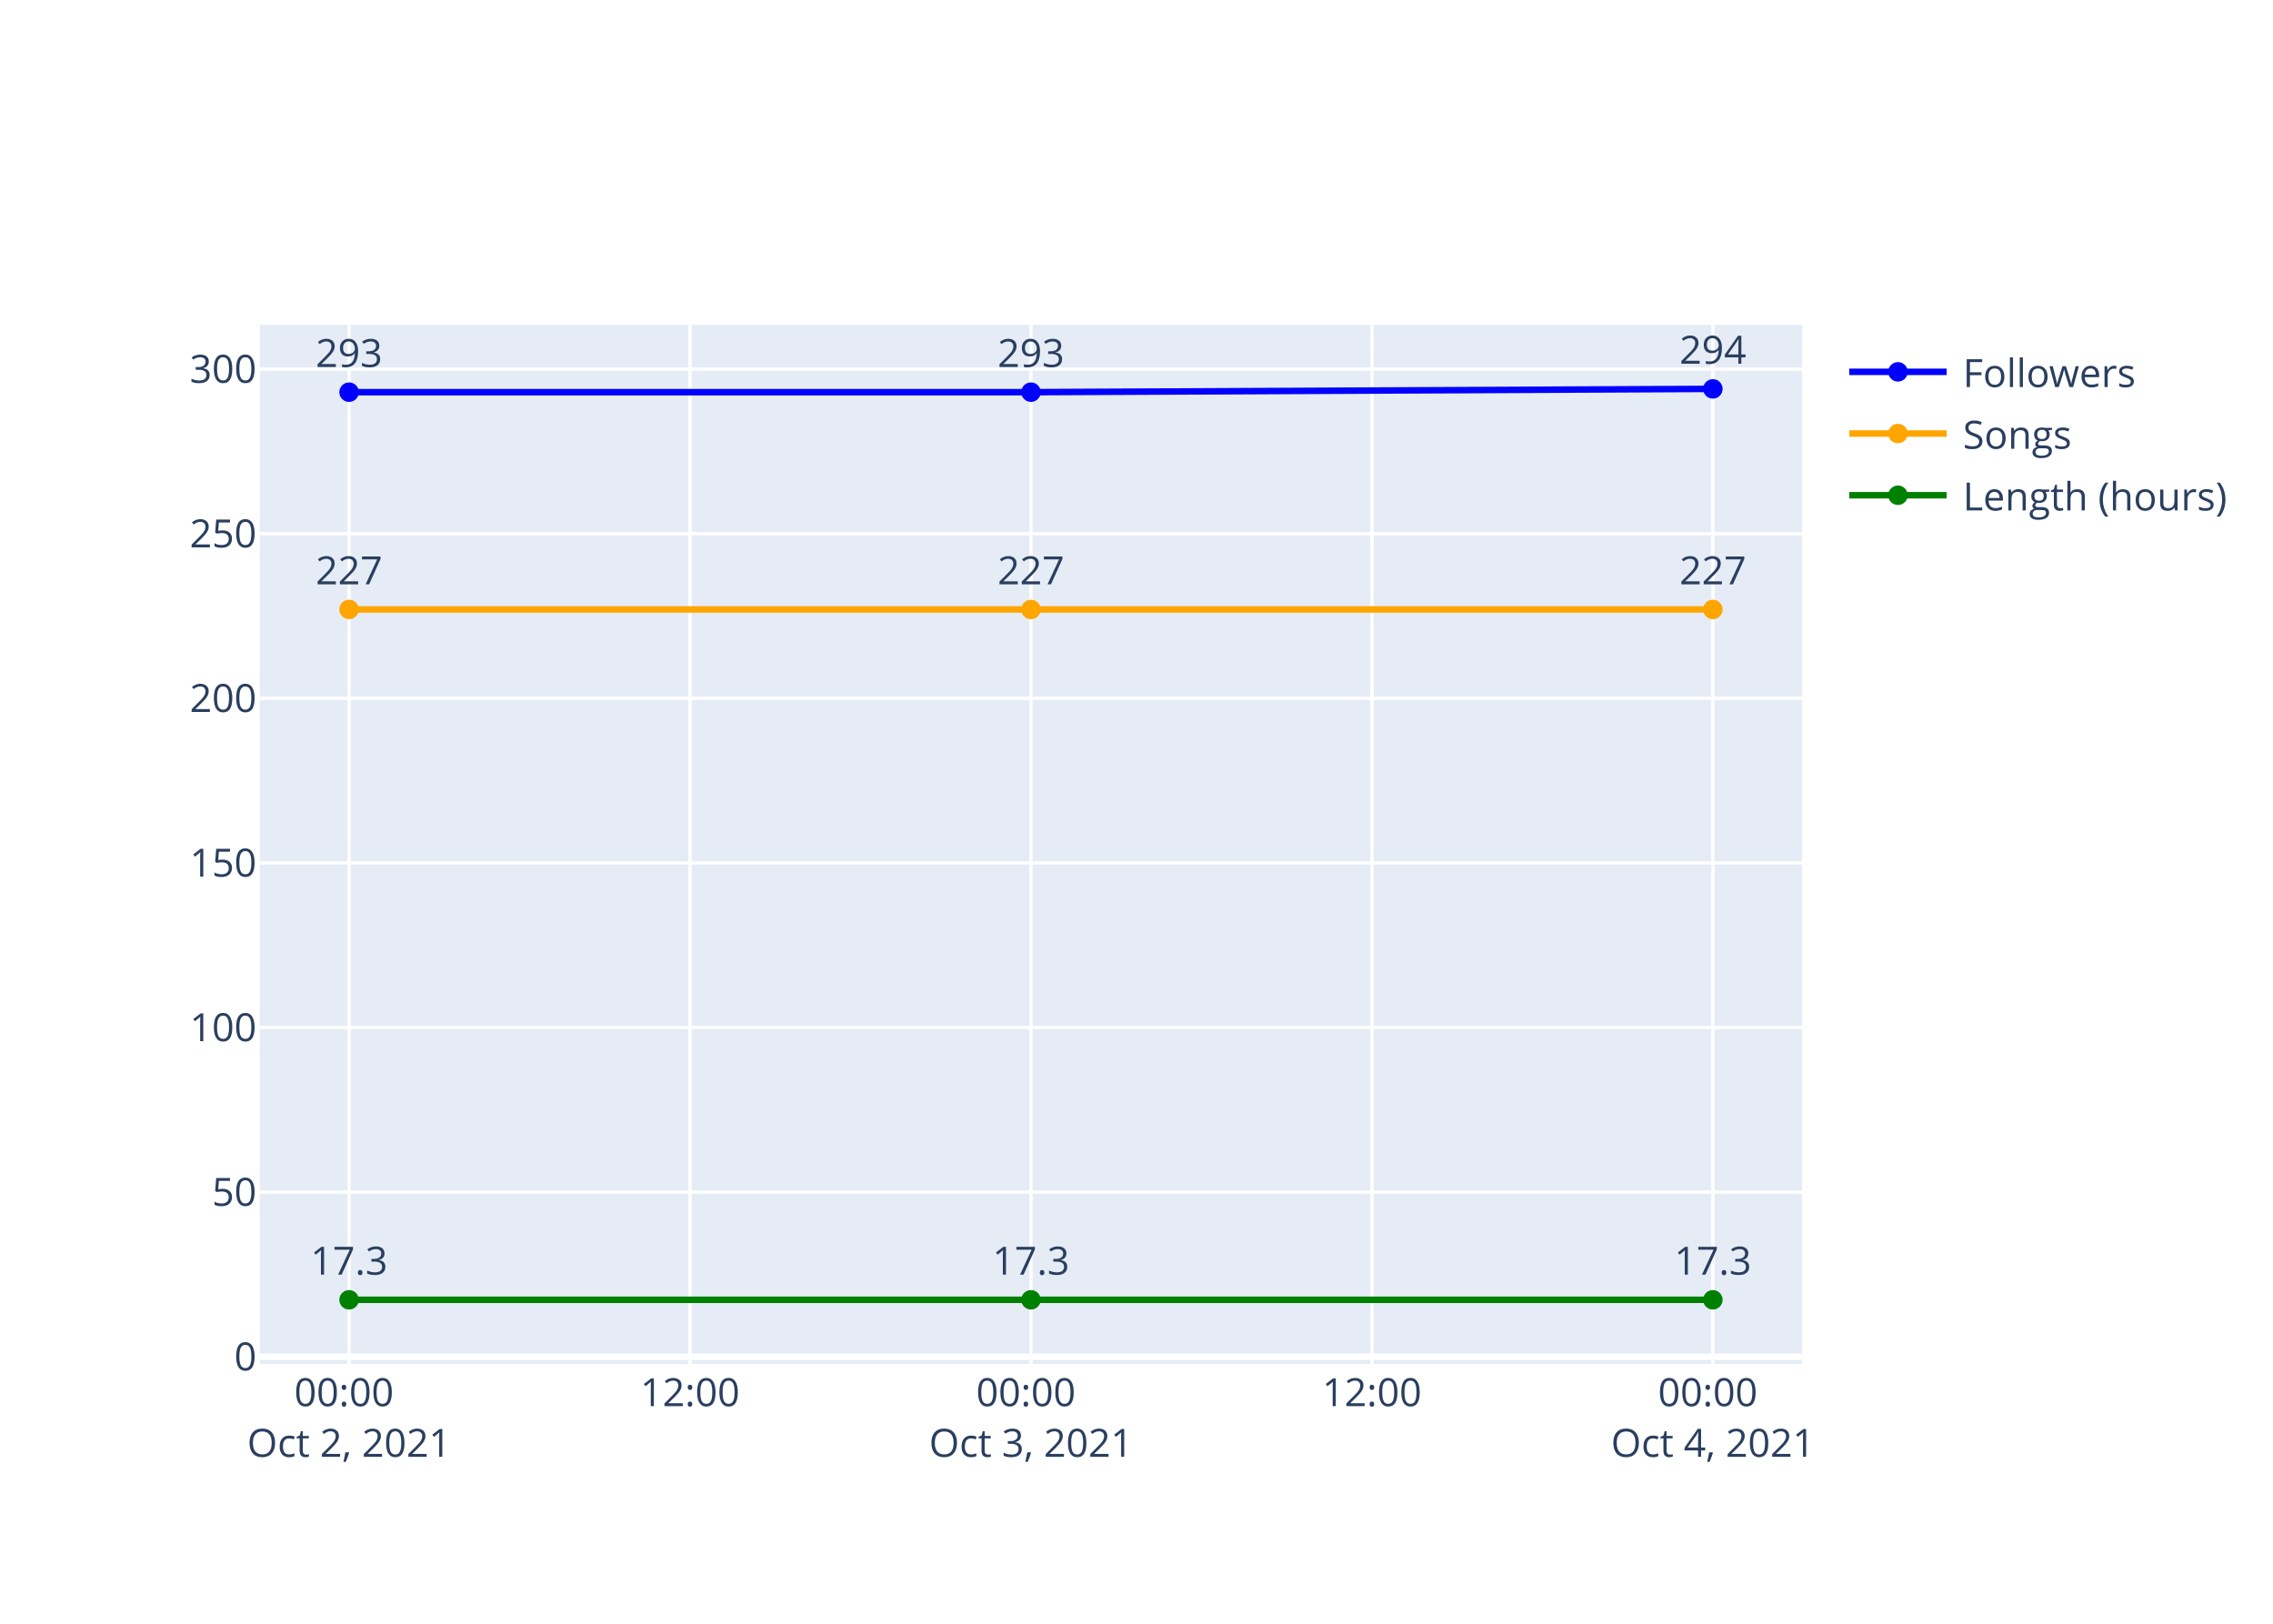
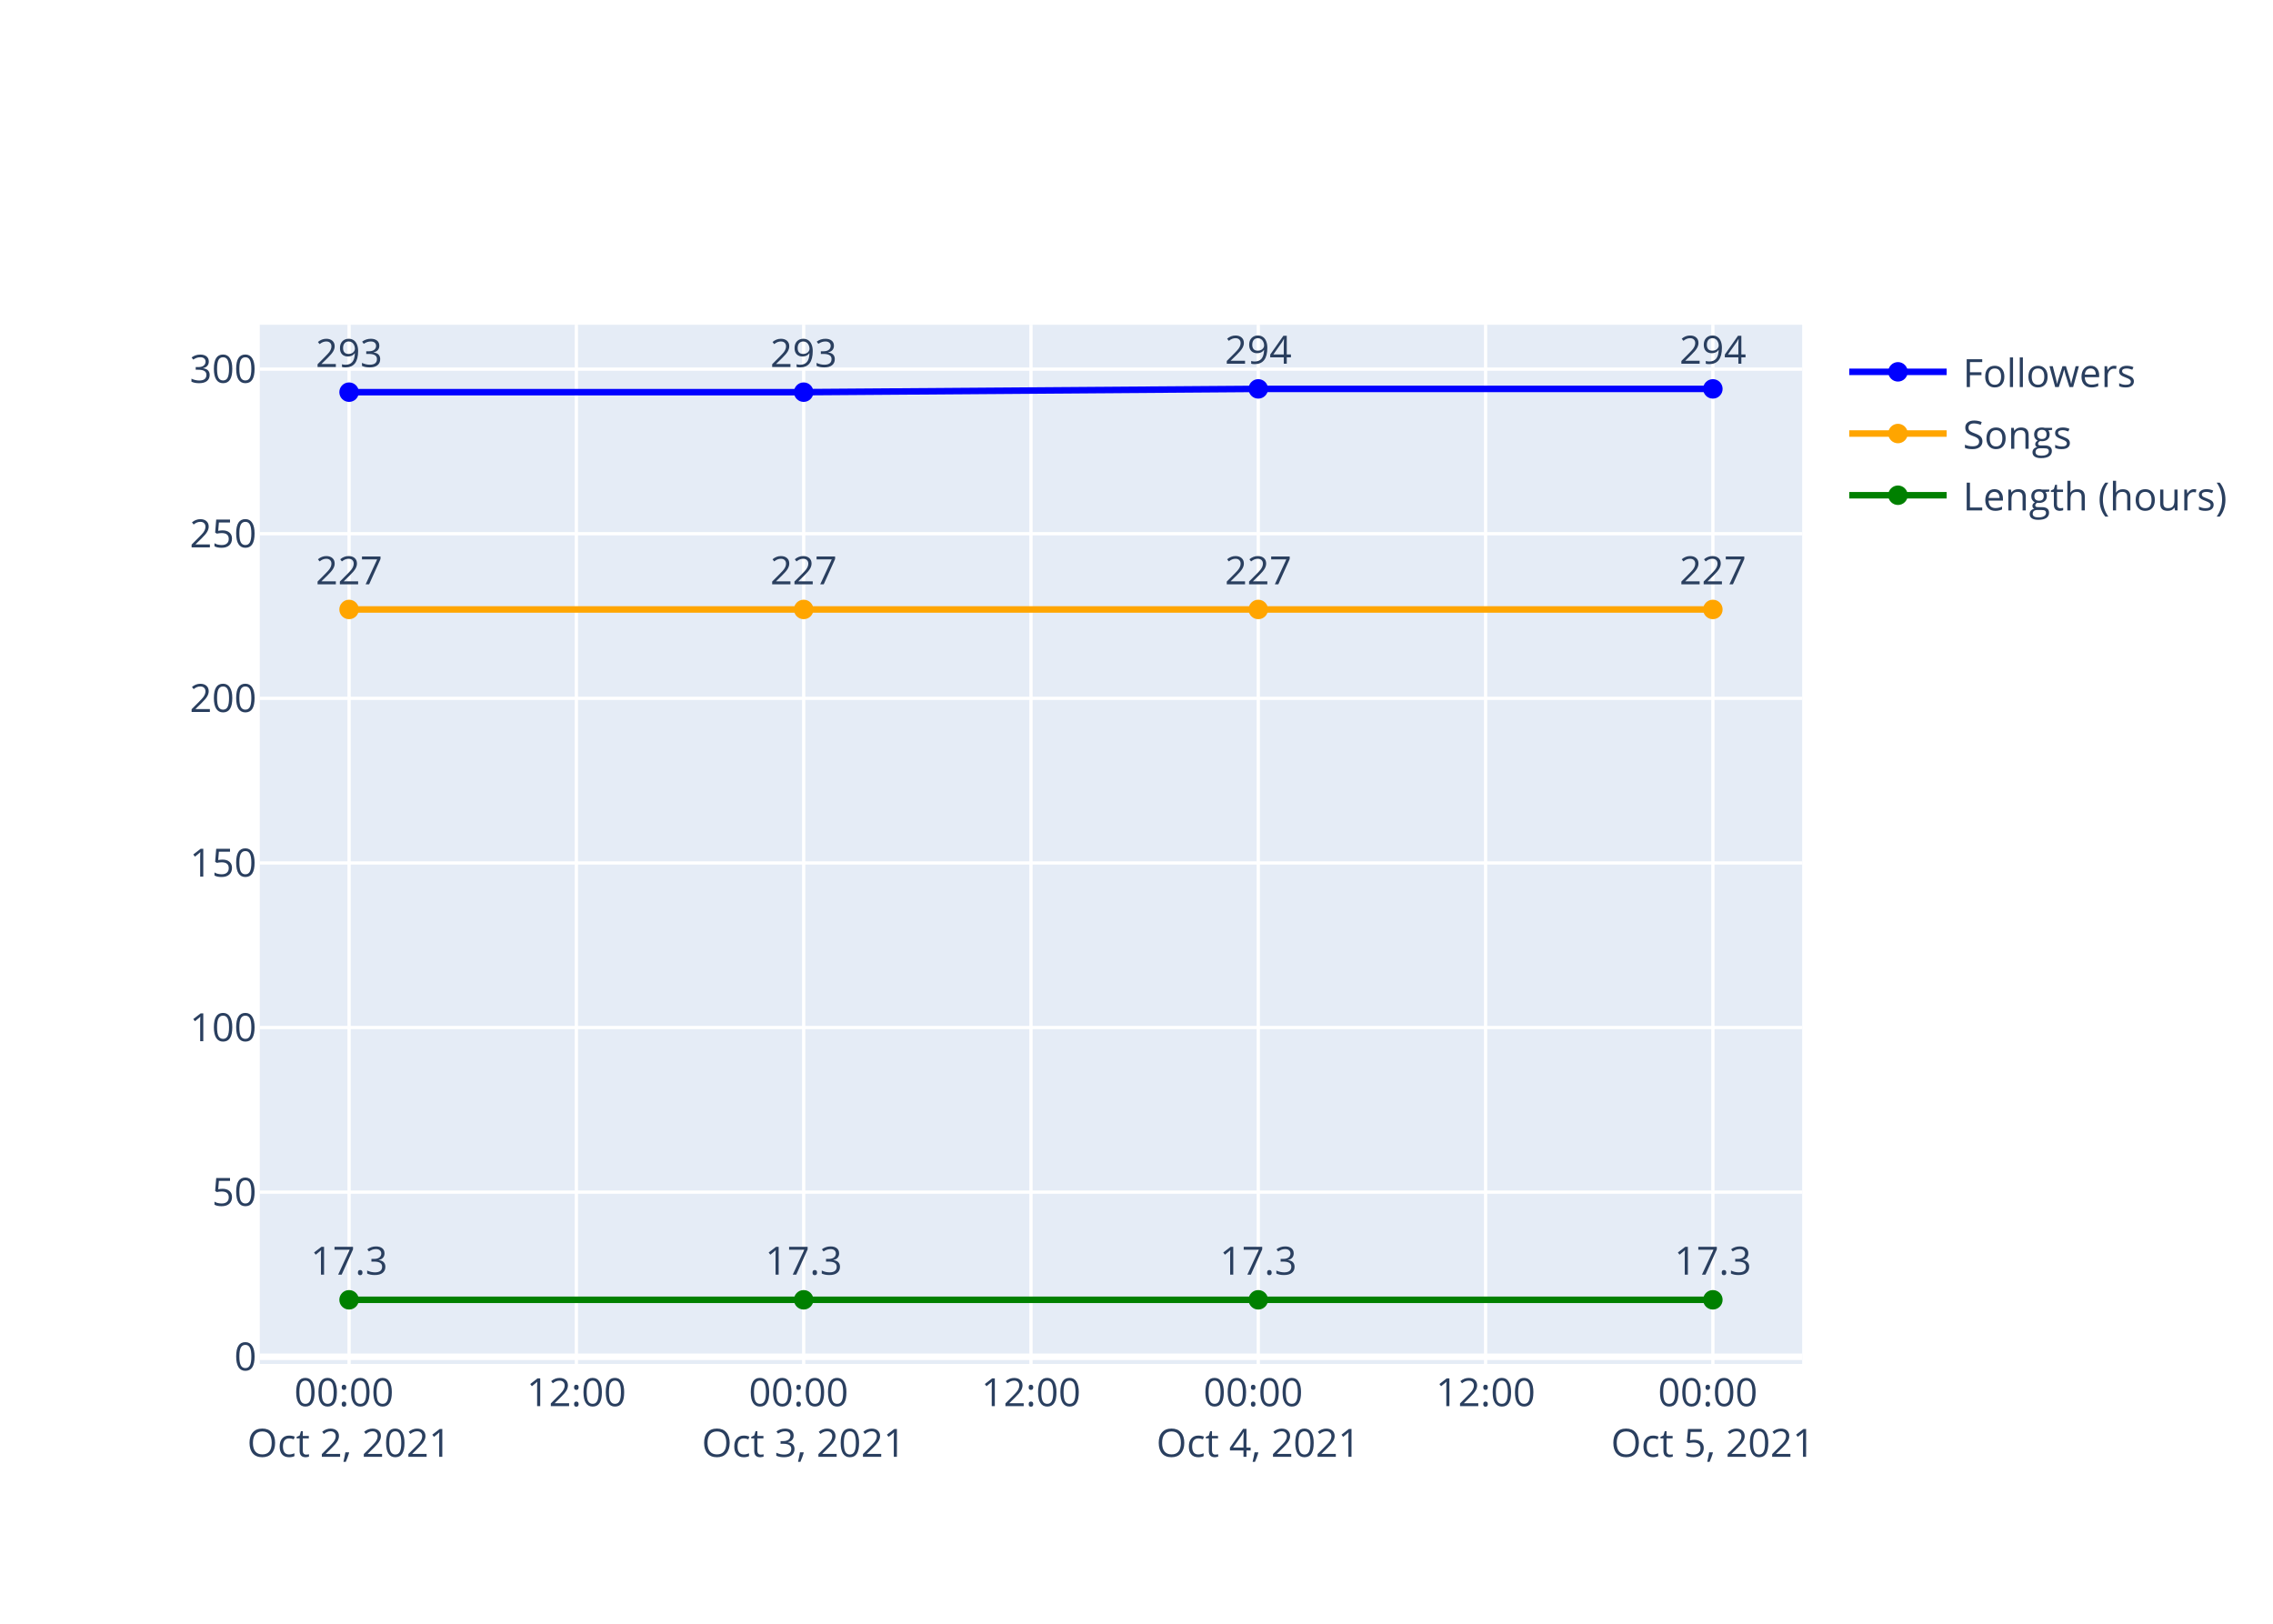
<svg xmlns="http://www.w3.org/2000/svg" class="main-svg" width="700" height="500" style="" viewBox="0 0 700 500">
  <rect x="0" y="0" width="700" height="500" style="fill: rgb(255, 255, 255); fill-opacity: 1;" />
-   <defs id="defs-47dab3">
+   <defs id="defs-56a317">
    <g class="clips">
-       <clipPath id="clip47dab3xyplot" class="plotclip">
+       <clipPath id="clip56a317xyplot" class="plotclip">
        <rect width="475" height="320" />
      </clipPath>
-       <clipPath class="axesclip" id="clip47dab3x">
+       <clipPath class="axesclip" id="clip56a317x">
        <rect x="80" y="0" width="475" height="500" />
      </clipPath>
-       <clipPath class="axesclip" id="clip47dab3y">
+       <clipPath class="axesclip" id="clip56a317y">
        <rect x="0" y="100" width="700" height="320" />
      </clipPath>
-       <clipPath class="axesclip" id="clip47dab3xy">
+       <clipPath class="axesclip" id="clip56a317xy">
        <rect x="80" y="100" width="475" height="320" />
      </clipPath>
    </g>
    <g class="gradients" />
    <g class="patterns" />
  </defs>
  <g class="bglayer">
    <rect class="bg" x="80" y="100" width="475" height="320" style="fill: rgb(229, 236, 246); fill-opacity: 1; stroke-width: 0;" />
  </g>
  <g class="layer-below">
    <g class="imagelayer" />
    <g class="shapelayer" />
  </g>
  <g class="cartesianlayer">
    <g class="subplot xy">
      <g class="layer-subplot">
        <g class="shapelayer" />
        <g class="imagelayer" />
      </g>
      <g class="gridlayer">
        <g class="x">
          <path class="xgrid crisp" transform="translate(107.5,0)" d="M0,100v320" style="stroke: rgb(255, 255, 255); stroke-opacity: 1; stroke-width: 1px;" />
-           <path class="xgrid crisp" transform="translate(212.5,0)" d="M0,100v320" style="stroke: rgb(255, 255, 255); stroke-opacity: 1; stroke-width: 1px;" />
+           <path class="xgrid crisp" transform="translate(177.5,0)" d="M0,100v320" style="stroke: rgb(255, 255, 255); stroke-opacity: 1; stroke-width: 1px;" />
+           <path class="xgrid crisp" transform="translate(247.5,0)" d="M0,100v320" style="stroke: rgb(255, 255, 255); stroke-opacity: 1; stroke-width: 1px;" />
          <path class="xgrid crisp" transform="translate(317.5,0)" d="M0,100v320" style="stroke: rgb(255, 255, 255); stroke-opacity: 1; stroke-width: 1px;" />
-           <path class="xgrid crisp" transform="translate(422.5,0)" d="M0,100v320" style="stroke: rgb(255, 255, 255); stroke-opacity: 1; stroke-width: 1px;" />
+           <path class="xgrid crisp" transform="translate(387.5,0)" d="M0,100v320" style="stroke: rgb(255, 255, 255); stroke-opacity: 1; stroke-width: 1px;" />
+           <path class="xgrid crisp" transform="translate(457.5,0)" d="M0,100v320" style="stroke: rgb(255, 255, 255); stroke-opacity: 1; stroke-width: 1px;" />
          <path class="xgrid crisp" transform="translate(527.5,0)" d="M0,100v320" style="stroke: rgb(255, 255, 255); stroke-opacity: 1; stroke-width: 1px;" />
        </g>
        <g class="y">
          <path class="ygrid crisp" transform="translate(0,367.1)" d="M80,0h475" style="stroke: rgb(255, 255, 255); stroke-opacity: 1; stroke-width: 1px;" />
          <path class="ygrid crisp" transform="translate(0,316.41)" d="M80,0h475" style="stroke: rgb(255, 255, 255); stroke-opacity: 1; stroke-width: 1px;" />
          <path class="ygrid crisp" transform="translate(0,265.73)" d="M80,0h475" style="stroke: rgb(255, 255, 255); stroke-opacity: 1; stroke-width: 1px;" />
          <path class="ygrid crisp" transform="translate(0,215.04)" d="M80,0h475" style="stroke: rgb(255, 255, 255); stroke-opacity: 1; stroke-width: 1px;" />
          <path class="ygrid crisp" transform="translate(0,164.35)" d="M80,0h475" style="stroke: rgb(255, 255, 255); stroke-opacity: 1; stroke-width: 1px;" />
          <path class="ygrid crisp" transform="translate(0,113.67)" d="M80,0h475" style="stroke: rgb(255, 255, 255); stroke-opacity: 1; stroke-width: 1px;" />
        </g>
      </g>
      <g class="zerolinelayer">
        <path class="yzl zl crisp" transform="translate(0,417.79)" d="M80,0h475" style="stroke: rgb(255, 255, 255); stroke-opacity: 1; stroke-width: 2px;" />
      </g>
      <path class="xlines-below" />
      <path class="ylines-below" />
      <g class="overlines-below" />
      <g class="xaxislayer-below" />
      <g class="yaxislayer-below" />
      <g class="overaxes-below" />
-       <g class="plot" transform="translate(80,100)" clip-path="url(#clip47dab3xyplot)">
+       <g class="plot" transform="translate(80,100)" clip-path="url(#clip56a317xyplot)">
        <g class="scatterlayer mlayer">
-           <g class="trace scatter trace63018c" style="stroke-miterlimit: 2; opacity: 1;">
+           <g class="trace scatter traceea2756" style="stroke-miterlimit: 2; opacity: 1;">
            <g class="fills" />
            <g class="errorbars" />
            <g class="lines">
-               <path class="js-line" d="M27.5,20.76L237.5,20.76L447.5,19.75" style="vector-effect: non-scaling-stroke; fill: none; stroke: rgb(0, 0, 255); stroke-opacity: 1; stroke-width: 2px; opacity: 1;" />
+               <path class="js-line" d="M27.5,20.76L167.5,20.76L307.5,19.75L447.5,19.75" style="vector-effect: non-scaling-stroke; fill: none; stroke: rgb(0, 0, 255); stroke-opacity: 1; stroke-width: 2px; opacity: 1;" />
            </g>
            <g class="points">
              <path class="point" transform="translate(27.5,20.76)" d="M3,0A3,3 0 1,1 0,-3A3,3 0 0,1 3,0Z" style="opacity: 1; stroke-width: 0px; fill: rgb(0, 0, 255); fill-opacity: 1;" />
-               <path class="point" transform="translate(237.5,20.76)" d="M3,0A3,3 0 1,1 0,-3A3,3 0 0,1 3,0Z" style="opacity: 1; stroke-width: 0px; fill: rgb(0, 0, 255); fill-opacity: 1;" />
+               <path class="point" transform="translate(167.5,20.76)" d="M3,0A3,3 0 1,1 0,-3A3,3 0 0,1 3,0Z" style="opacity: 1; stroke-width: 0px; fill: rgb(0, 0, 255); fill-opacity: 1;" />
+               <path class="point" transform="translate(307.5,19.75)" d="M3,0A3,3 0 1,1 0,-3A3,3 0 0,1 3,0Z" style="opacity: 1; stroke-width: 0px; fill: rgb(0, 0, 255); fill-opacity: 1;" />
              <path class="point" transform="translate(447.5,19.75)" d="M3,0A3,3 0 1,1 0,-3A3,3 0 0,1 3,0Z" style="opacity: 1; stroke-width: 0px; fill: rgb(0, 0, 255); fill-opacity: 1;" />
            </g>
            <g class="text">
              <g class="textpoint" transform="translate(0,-7.75)">
                <text x="27.5" y="20.76" text-anchor="middle" style="font-family: 'Open Sans', verdana, arial, sans-serif; font-size: 12px; fill: rgb(42, 63, 95); fill-opacity: 1; white-space: pre;">293</text>
              </g>
              <g class="textpoint" transform="translate(0,-7.75)">
-                 <text x="237.5" y="20.76" text-anchor="middle" style="font-family: 'Open Sans', verdana, arial, sans-serif; font-size: 12px; fill: rgb(42, 63, 95); fill-opacity: 1; white-space: pre;">293</text>
+                 <text x="167.5" y="20.76" text-anchor="middle" style="font-family: 'Open Sans', verdana, arial, sans-serif; font-size: 12px; fill: rgb(42, 63, 95); fill-opacity: 1; white-space: pre;">293</text>
+               </g>
+               <g class="textpoint" transform="translate(0,-7.75)">
+                 <text x="307.5" y="19.75" text-anchor="middle" style="font-family: 'Open Sans', verdana, arial, sans-serif; font-size: 12px; fill: rgb(42, 63, 95); fill-opacity: 1; white-space: pre;">294</text>
              </g>
              <g class="textpoint" transform="translate(0,-7.75)">
                <text x="447.5" y="19.75" text-anchor="middle" style="font-family: 'Open Sans', verdana, arial, sans-serif; font-size: 12px; fill: rgb(42, 63, 95); fill-opacity: 1; white-space: pre;">294</text>
              </g>
            </g>
          </g>
-           <g class="trace scatter trace17c0ea" style="stroke-miterlimit: 2; opacity: 1;">
+           <g class="trace scatter trace0dce82" style="stroke-miterlimit: 2; opacity: 1;">
            <g class="fills" />
            <g class="errorbars" />
            <g class="lines">
              <path class="js-line" d="M27.5,87.67L447.5,87.67" style="vector-effect: non-scaling-stroke; fill: none; stroke: rgb(255, 165, 0); stroke-opacity: 1; stroke-width: 2px; opacity: 1;" />
            </g>
            <g class="points">
              <path class="point" transform="translate(27.5,87.67)" d="M3,0A3,3 0 1,1 0,-3A3,3 0 0,1 3,0Z" style="opacity: 1; stroke-width: 0px; fill: rgb(255, 165, 0); fill-opacity: 1;" />
-               <path class="point" transform="translate(237.5,87.67)" d="M3,0A3,3 0 1,1 0,-3A3,3 0 0,1 3,0Z" style="opacity: 1; stroke-width: 0px; fill: rgb(255, 165, 0); fill-opacity: 1;" />
+               <path class="point" transform="translate(167.5,87.67)" d="M3,0A3,3 0 1,1 0,-3A3,3 0 0,1 3,0Z" style="opacity: 1; stroke-width: 0px; fill: rgb(255, 165, 0); fill-opacity: 1;" />
+               <path class="point" transform="translate(307.5,87.67)" d="M3,0A3,3 0 1,1 0,-3A3,3 0 0,1 3,0Z" style="opacity: 1; stroke-width: 0px; fill: rgb(255, 165, 0); fill-opacity: 1;" />
              <path class="point" transform="translate(447.5,87.67)" d="M3,0A3,3 0 1,1 0,-3A3,3 0 0,1 3,0Z" style="opacity: 1; stroke-width: 0px; fill: rgb(255, 165, 0); fill-opacity: 1;" />
            </g>
            <g class="text">
              <g class="textpoint" transform="translate(0,-7.75)">
                <text x="27.5" y="87.67" text-anchor="middle" style="font-family: 'Open Sans', verdana, arial, sans-serif; font-size: 12px; fill: rgb(42, 63, 95); fill-opacity: 1; white-space: pre;">227</text>
              </g>
              <g class="textpoint" transform="translate(0,-7.75)">
-                 <text x="237.5" y="87.67" text-anchor="middle" style="font-family: 'Open Sans', verdana, arial, sans-serif; font-size: 12px; fill: rgb(42, 63, 95); fill-opacity: 1; white-space: pre;">227</text>
+                 <text x="167.5" y="87.67" text-anchor="middle" style="font-family: 'Open Sans', verdana, arial, sans-serif; font-size: 12px; fill: rgb(42, 63, 95); fill-opacity: 1; white-space: pre;">227</text>
+               </g>
+               <g class="textpoint" transform="translate(0,-7.75)">
+                 <text x="307.5" y="87.67" text-anchor="middle" style="font-family: 'Open Sans', verdana, arial, sans-serif; font-size: 12px; fill: rgb(42, 63, 95); fill-opacity: 1; white-space: pre;">227</text>
              </g>
              <g class="textpoint" transform="translate(0,-7.75)">
                <text x="447.5" y="87.67" text-anchor="middle" style="font-family: 'Open Sans', verdana, arial, sans-serif; font-size: 12px; fill: rgb(42, 63, 95); fill-opacity: 1; white-space: pre;">227</text>
              </g>
            </g>
          </g>
-           <g class="trace scatter trace677c2d" style="stroke-miterlimit: 2; opacity: 1;">
+           <g class="trace scatter trace860c55" style="stroke-miterlimit: 2; opacity: 1;">
            <g class="fills" />
            <g class="errorbars" />
            <g class="lines">
              <path class="js-line" d="M27.5,300.25L447.5,300.25" style="vector-effect: non-scaling-stroke; fill: none; stroke: rgb(0, 128, 0); stroke-opacity: 1; stroke-width: 2px; opacity: 1;" />
            </g>
            <g class="points">
              <path class="point" transform="translate(27.5,300.25)" d="M3,0A3,3 0 1,1 0,-3A3,3 0 0,1 3,0Z" style="opacity: 1; stroke-width: 0px; fill: rgb(0, 128, 0); fill-opacity: 1;" />
-               <path class="point" transform="translate(237.5,300.25)" d="M3,0A3,3 0 1,1 0,-3A3,3 0 0,1 3,0Z" style="opacity: 1; stroke-width: 0px; fill: rgb(0, 128, 0); fill-opacity: 1;" />
+               <path class="point" transform="translate(167.5,300.25)" d="M3,0A3,3 0 1,1 0,-3A3,3 0 0,1 3,0Z" style="opacity: 1; stroke-width: 0px; fill: rgb(0, 128, 0); fill-opacity: 1;" />
+               <path class="point" transform="translate(307.5,300.25)" d="M3,0A3,3 0 1,1 0,-3A3,3 0 0,1 3,0Z" style="opacity: 1; stroke-width: 0px; fill: rgb(0, 128, 0); fill-opacity: 1;" />
              <path class="point" transform="translate(447.5,300.25)" d="M3,0A3,3 0 1,1 0,-3A3,3 0 0,1 3,0Z" style="opacity: 1; stroke-width: 0px; fill: rgb(0, 128, 0); fill-opacity: 1;" />
            </g>
            <g class="text">
              <g class="textpoint" transform="translate(0,-7.75)">
                <text x="27.5" y="300.25" text-anchor="middle" style="font-family: 'Open Sans', verdana, arial, sans-serif; font-size: 12px; fill: rgb(42, 63, 95); fill-opacity: 1; white-space: pre;">17.3</text>
              </g>
              <g class="textpoint" transform="translate(0,-7.75)">
-                 <text x="237.5" y="300.25" text-anchor="middle" style="font-family: 'Open Sans', verdana, arial, sans-serif; font-size: 12px; fill: rgb(42, 63, 95); fill-opacity: 1; white-space: pre;">17.3</text>
+                 <text x="167.5" y="300.25" text-anchor="middle" style="font-family: 'Open Sans', verdana, arial, sans-serif; font-size: 12px; fill: rgb(42, 63, 95); fill-opacity: 1; white-space: pre;">17.3</text>
+               </g>
+               <g class="textpoint" transform="translate(0,-7.75)">
+                 <text x="307.5" y="300.25" text-anchor="middle" style="font-family: 'Open Sans', verdana, arial, sans-serif; font-size: 12px; fill: rgb(42, 63, 95); fill-opacity: 1; white-space: pre;">17.3</text>
              </g>
              <g class="textpoint" transform="translate(0,-7.75)">
                <text x="447.5" y="300.25" text-anchor="middle" style="font-family: 'Open Sans', verdana, arial, sans-serif; font-size: 12px; fill: rgb(42, 63, 95); fill-opacity: 1; white-space: pre;">17.3</text>
              </g>
            </g>
          </g>
        </g>
      </g>
      <g class="overplot" />
      <path class="xlines-above crisp" d="M0,0" style="fill: none;" />
      <path class="ylines-above crisp" d="M0,0" style="fill: none;" />
      <g class="overlines-above" />
      <g class="xaxislayer-above">
        <g class="xtick">
          <text text-anchor="middle" x="0" y="433" transform="translate(107.5,0)" style="font-family: 'Open Sans', verdana, arial, sans-serif; font-size: 12px; fill: rgb(42, 63, 95); fill-opacity: 1; white-space: pre; opacity: 1;">
            <tspan class="line" dy="0em" x="0" y="433">00:00</tspan>
            <tspan class="line" dy="1.3em" x="0" y="433">Oct 2, 2021</tspan>
          </text>
        </g>
        <g class="xtick">
-           <text text-anchor="middle" x="0" y="433" style="font-family: 'Open Sans', verdana, arial, sans-serif; font-size: 12px; fill: rgb(42, 63, 95); fill-opacity: 1; white-space: pre; opacity: 1;" transform="translate(212.5,0)">12:00</text>
-         </g>
-         <g class="xtick">
-           <text text-anchor="middle" x="0" y="433" style="font-family: 'Open Sans', verdana, arial, sans-serif; font-size: 12px; fill: rgb(42, 63, 95); fill-opacity: 1; white-space: pre; opacity: 1;" transform="translate(317.5,0)">
+           <text text-anchor="middle" x="0" y="433" style="font-family: 'Open Sans', verdana, arial, sans-serif; font-size: 12px; fill: rgb(42, 63, 95); fill-opacity: 1; white-space: pre; opacity: 1;" transform="translate(177.5,0)">12:00</text>
+         </g>
+         <g class="xtick">
+           <text text-anchor="middle" x="0" y="433" style="font-family: 'Open Sans', verdana, arial, sans-serif; font-size: 12px; fill: rgb(42, 63, 95); fill-opacity: 1; white-space: pre; opacity: 1;" transform="translate(247.5,0)">
            <tspan class="line" dy="0em" x="0" y="433">00:00</tspan>
            <tspan class="line" dy="1.3em" x="0" y="433">Oct 3, 2021</tspan>
          </text>
        </g>
        <g class="xtick">
-           <text text-anchor="middle" x="0" y="433" style="font-family: 'Open Sans', verdana, arial, sans-serif; font-size: 12px; fill: rgb(42, 63, 95); fill-opacity: 1; white-space: pre; opacity: 1;" transform="translate(422.5,0)">12:00</text>
+           <text text-anchor="middle" x="0" y="433" style="font-family: 'Open Sans', verdana, arial, sans-serif; font-size: 12px; fill: rgb(42, 63, 95); fill-opacity: 1; white-space: pre; opacity: 1;" transform="translate(317.5,0)">12:00</text>
+         </g>
+         <g class="xtick">
+           <text text-anchor="middle" x="0" y="433" style="font-family: 'Open Sans', verdana, arial, sans-serif; font-size: 12px; fill: rgb(42, 63, 95); fill-opacity: 1; white-space: pre; opacity: 1;" transform="translate(387.5,0)">
+             <tspan class="line" dy="0em" x="0" y="433">00:00</tspan>
+             <tspan class="line" dy="1.3em" x="0" y="433">Oct 4, 2021</tspan>
+           </text>
+         </g>
+         <g class="xtick">
+           <text text-anchor="middle" x="0" y="433" style="font-family: 'Open Sans', verdana, arial, sans-serif; font-size: 12px; fill: rgb(42, 63, 95); fill-opacity: 1; white-space: pre; opacity: 1;" transform="translate(457.5,0)">12:00</text>
        </g>
        <g class="xtick">
          <text text-anchor="middle" x="0" y="433" style="font-family: 'Open Sans', verdana, arial, sans-serif; font-size: 12px; fill: rgb(42, 63, 95); fill-opacity: 1; white-space: pre; opacity: 1;" transform="translate(527.5,0)">
            <tspan class="line" dy="0em" x="0" y="433">00:00</tspan>
-             <tspan class="line" dy="1.3em" x="0" y="433">Oct 4, 2021</tspan>
+             <tspan class="line" dy="1.3em" x="0" y="433">Oct 5, 2021</tspan>
          </text>
        </g>
      </g>
      <g class="yaxislayer-above">
        <g class="ytick">
          <text text-anchor="end" x="79" y="4.2" transform="translate(0,417.79)" style="font-family: 'Open Sans', verdana, arial, sans-serif; font-size: 12px; fill: rgb(42, 63, 95); fill-opacity: 1; white-space: pre; opacity: 1;">0</text>
        </g>
        <g class="ytick">
          <text text-anchor="end" x="79" y="4.2" style="font-family: 'Open Sans', verdana, arial, sans-serif; font-size: 12px; fill: rgb(42, 63, 95); fill-opacity: 1; white-space: pre; opacity: 1;" transform="translate(0,367.1)">50</text>
        </g>
        <g class="ytick">
          <text text-anchor="end" x="79" y="4.2" style="font-family: 'Open Sans', verdana, arial, sans-serif; font-size: 12px; fill: rgb(42, 63, 95); fill-opacity: 1; white-space: pre; opacity: 1;" transform="translate(0,316.41)">100</text>
        </g>
        <g class="ytick">
          <text text-anchor="end" x="79" y="4.2" style="font-family: 'Open Sans', verdana, arial, sans-serif; font-size: 12px; fill: rgb(42, 63, 95); fill-opacity: 1; white-space: pre; opacity: 1;" transform="translate(0,265.73)">150</text>
        </g>
        <g class="ytick">
          <text text-anchor="end" x="79" y="4.2" style="font-family: 'Open Sans', verdana, arial, sans-serif; font-size: 12px; fill: rgb(42, 63, 95); fill-opacity: 1; white-space: pre; opacity: 1;" transform="translate(0,215.04)">200</text>
        </g>
        <g class="ytick">
          <text text-anchor="end" x="79" y="4.2" style="font-family: 'Open Sans', verdana, arial, sans-serif; font-size: 12px; fill: rgb(42, 63, 95); fill-opacity: 1; white-space: pre; opacity: 1;" transform="translate(0,164.35)">250</text>
        </g>
        <g class="ytick">
          <text text-anchor="end" x="79" y="4.2" style="font-family: 'Open Sans', verdana, arial, sans-serif; font-size: 12px; fill: rgb(42, 63, 95); fill-opacity: 1; white-space: pre; opacity: 1;" transform="translate(0,113.67)">300</text>
        </g>
      </g>
      <g class="overaxes-above" />
    </g>
  </g>
  <g class="polarlayer" />
  <g class="ternarylayer" />
  <g class="geolayer" />
  <g class="funnelarealayer" />
  <g class="pielayer" />
  <g class="iciclelayer" />
  <g class="treemaplayer" />
  <g class="sunburstlayer" />
  <g class="glimages" />
-   <defs id="topdefs-47dab3">
+   <defs id="topdefs-56a317">
    <g class="clips" />
-     <clipPath id="legend47dab3">
+     <clipPath id="legend56a317">
      <rect width="124" height="67" x="0" y="0" />
    </clipPath>
  </defs>
  <g class="layer-above">
    <g class="imagelayer" />
    <g class="shapelayer" />
  </g>
  <g class="infolayer">
    <g class="legend" pointer-events="all" transform="translate(564.5,100)">
      <rect class="bg" shape-rendering="crispEdges" style="stroke: rgb(68, 68, 68); stroke-opacity: 1; fill: rgb(255, 255, 255); fill-opacity: 1; stroke-width: 0px;" width="124" height="67" x="0" y="0" />
-       <g class="scrollbox" transform="" clip-path="url(#legend47dab3)">
+       <g class="scrollbox" transform="" clip-path="url(#legend56a317)">
        <g class="groups">
          <g class="traces" transform="translate(0,14.5)" style="opacity: 1;">
            <text class="legendtext" text-anchor="start" x="40" y="4.68" style="font-family: 'Open Sans', verdana, arial, sans-serif; font-size: 12px; fill: rgb(42, 63, 95); fill-opacity: 1; white-space: pre;">Followers</text>
            <g class="layers" style="opacity: 1;">
              <g class="legendfill" />
              <g class="legendlines">
                <path class="js-line" d="M5,0h30" style="fill: none; stroke: rgb(0, 0, 255); stroke-opacity: 1; stroke-width: 2px;" />
              </g>
              <g class="legendsymbols">
                <g class="legendpoints">
                  <path class="scatterpts" transform="translate(20,0)" d="M3,0A3,3 0 1,1 0,-3A3,3 0 0,1 3,0Z" style="opacity: 1; stroke-width: 0px; fill: rgb(0, 0, 255); fill-opacity: 1;" />
                </g>
              </g>
            </g>
            <rect class="legendtoggle" x="0" y="-9.5" width="118.062" height="19" style="fill: rgb(0, 0, 0); fill-opacity: 0;" />
          </g>
          <g class="traces" transform="translate(0,33.5)" style="opacity: 1;">
            <text class="legendtext" text-anchor="start" x="40" y="4.68" style="font-family: 'Open Sans', verdana, arial, sans-serif; font-size: 12px; fill: rgb(42, 63, 95); fill-opacity: 1; white-space: pre;">Songs</text>
            <g class="layers" style="opacity: 1;">
              <g class="legendfill" />
              <g class="legendlines">
                <path class="js-line" d="M5,0h30" style="fill: none; stroke: rgb(255, 165, 0); stroke-opacity: 1; stroke-width: 2px;" />
              </g>
              <g class="legendsymbols">
                <g class="legendpoints">
                  <path class="scatterpts" transform="translate(20,0)" d="M3,0A3,3 0 1,1 0,-3A3,3 0 0,1 3,0Z" style="opacity: 1; stroke-width: 0px; fill: rgb(255, 165, 0); fill-opacity: 1;" />
                </g>
              </g>
            </g>
            <rect class="legendtoggle" x="0" y="-9.5" width="118.062" height="19" style="fill: rgb(0, 0, 0); fill-opacity: 0;" />
          </g>
          <g class="traces" transform="translate(0,52.5)" style="opacity: 1;">
            <text class="legendtext" text-anchor="start" x="40" y="4.68" style="font-family: 'Open Sans', verdana, arial, sans-serif; font-size: 12px; fill: rgb(42, 63, 95); fill-opacity: 1; white-space: pre;">Length (hours)</text>
            <g class="layers" style="opacity: 1;">
              <g class="legendfill" />
              <g class="legendlines">
                <path class="js-line" d="M5,0h30" style="fill: none; stroke: rgb(0, 128, 0); stroke-opacity: 1; stroke-width: 2px;" />
              </g>
              <g class="legendsymbols">
                <g class="legendpoints">
                  <path class="scatterpts" transform="translate(20,0)" d="M3,0A3,3 0 1,1 0,-3A3,3 0 0,1 3,0Z" style="opacity: 1; stroke-width: 0px; fill: rgb(0, 128, 0); fill-opacity: 1;" />
                </g>
              </g>
            </g>
            <rect class="legendtoggle" x="0" y="-9.5" width="118.062" height="19" style="fill: rgb(0, 0, 0); fill-opacity: 0;" />
          </g>
        </g>
      </g>
      <rect class="scrollbar" rx="20" ry="3" width="0" height="0" style="fill: rgb(128, 139, 164); fill-opacity: 1;" x="0" y="0" />
    </g>
    <g class="g-gtitle" />
    <g class="g-xtitle" />
    <g class="g-ytitle" />
  </g>
</svg>
